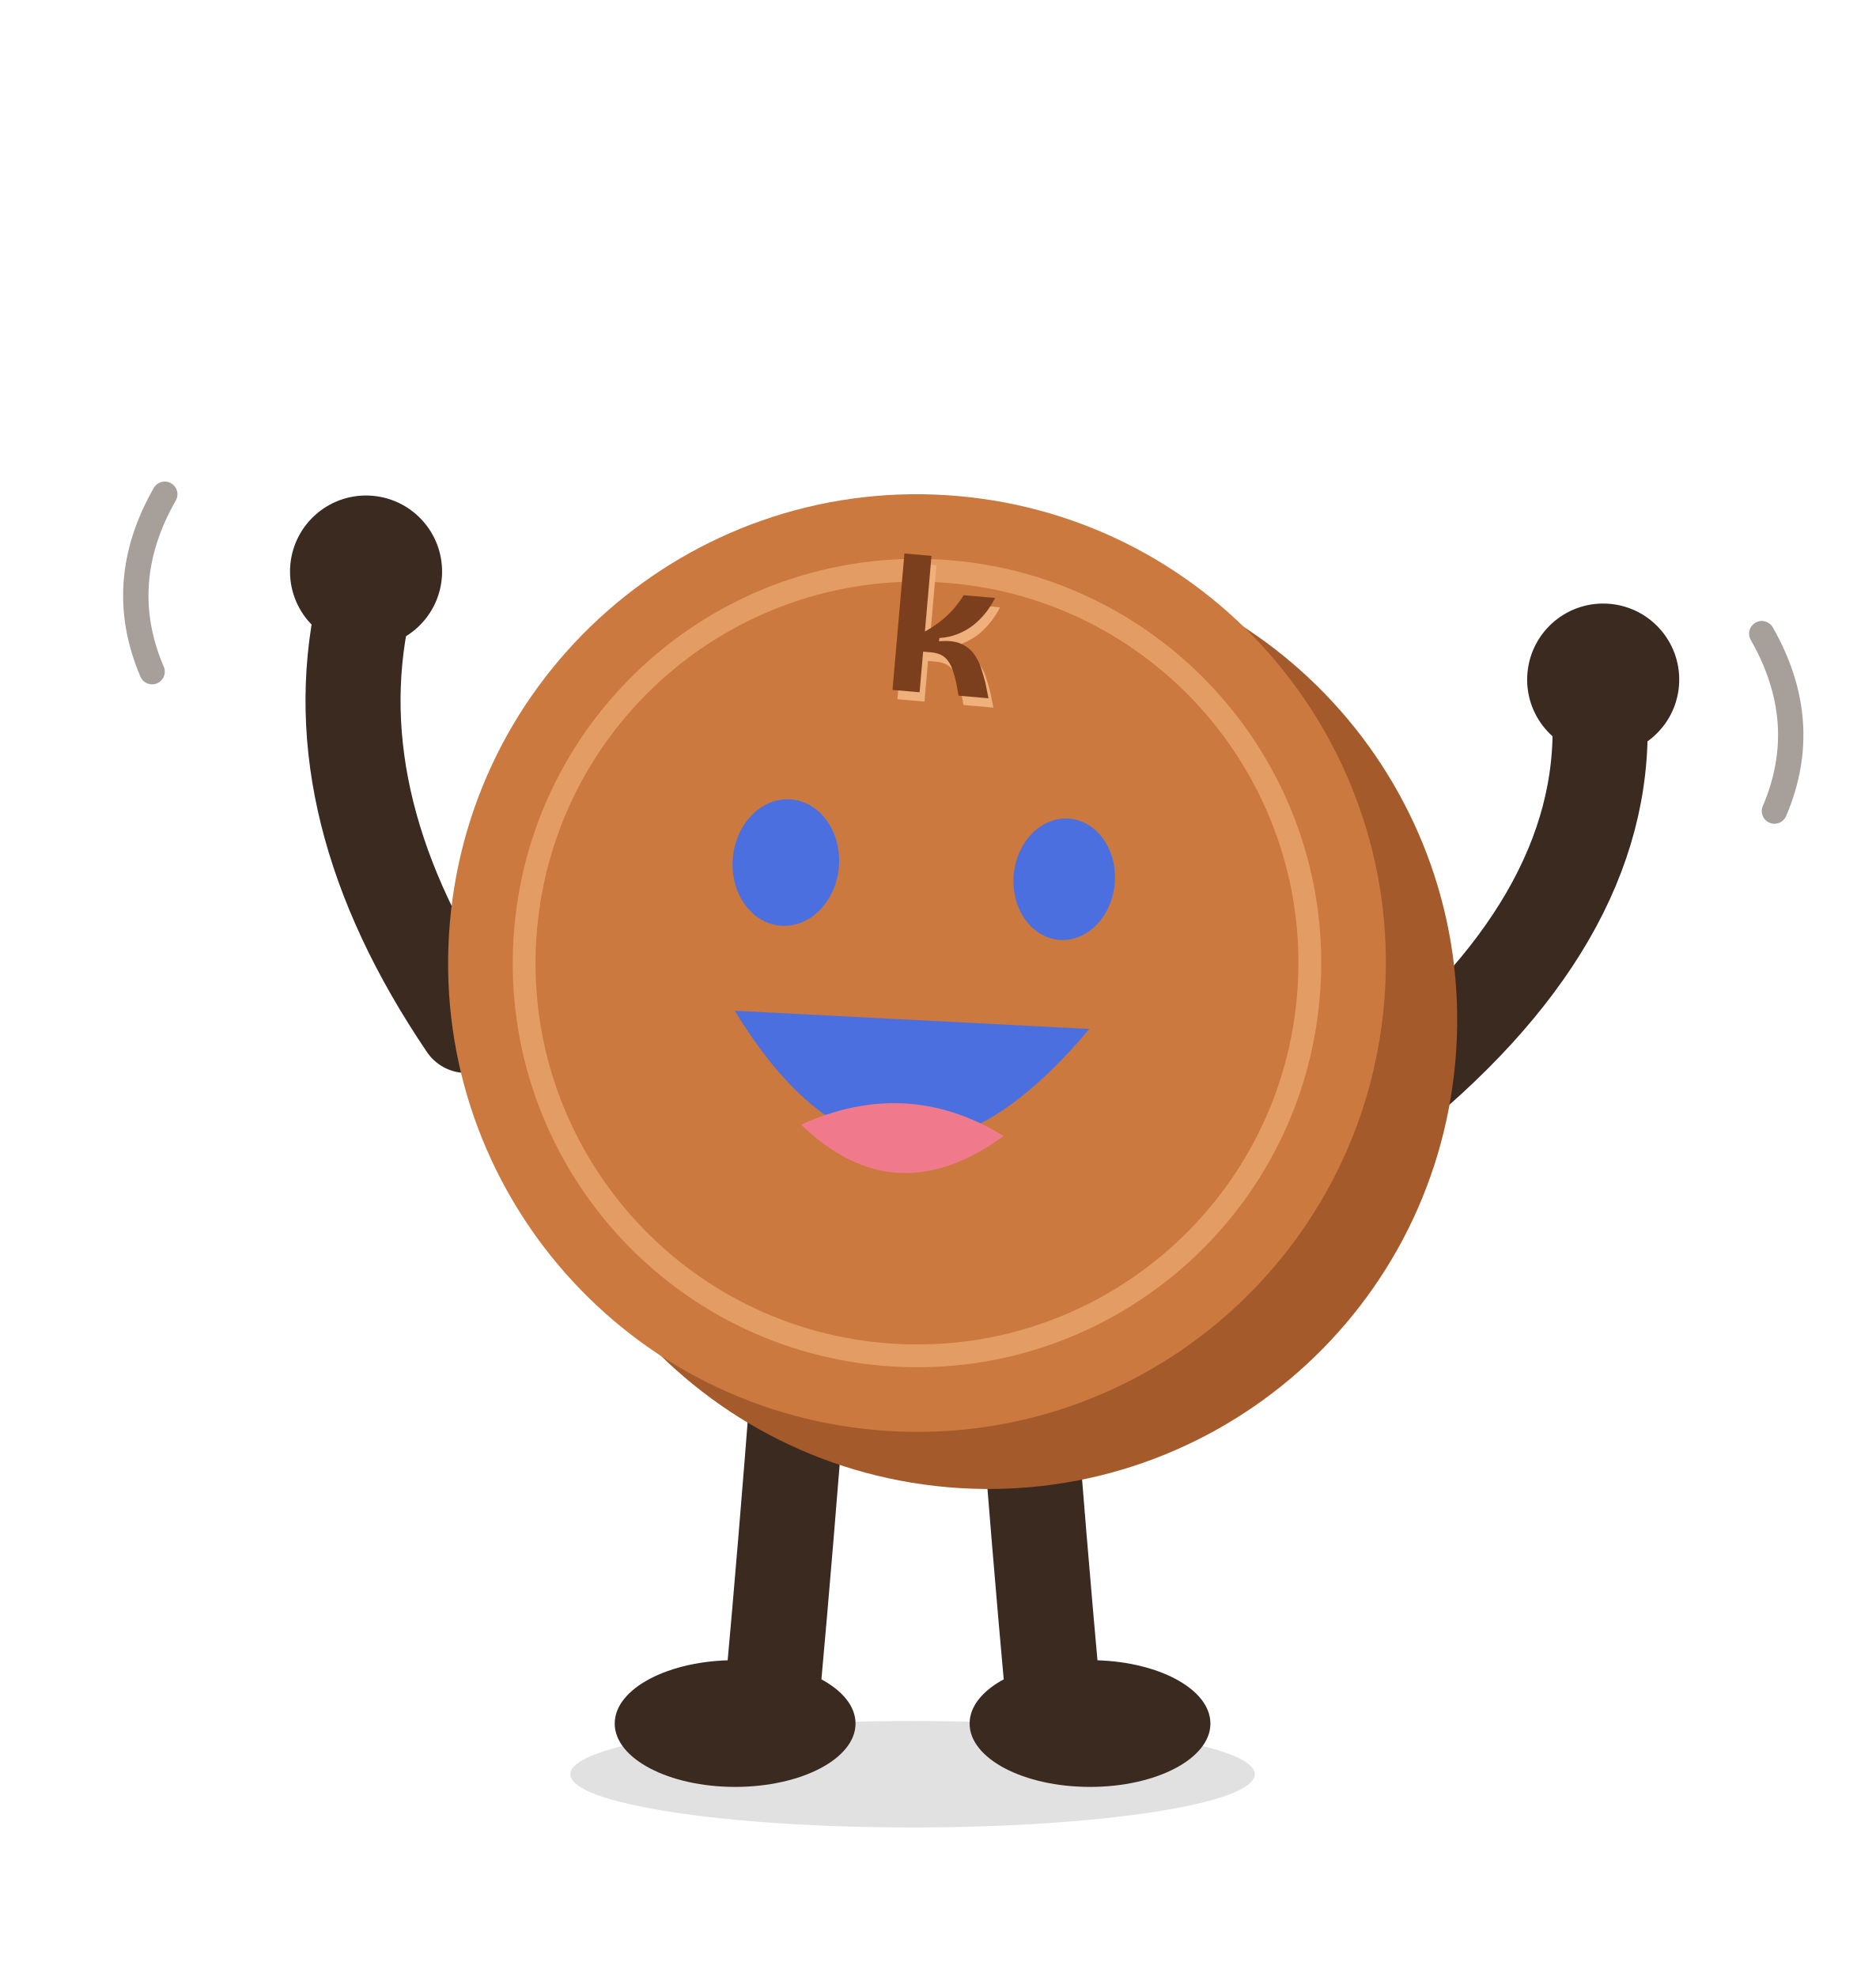
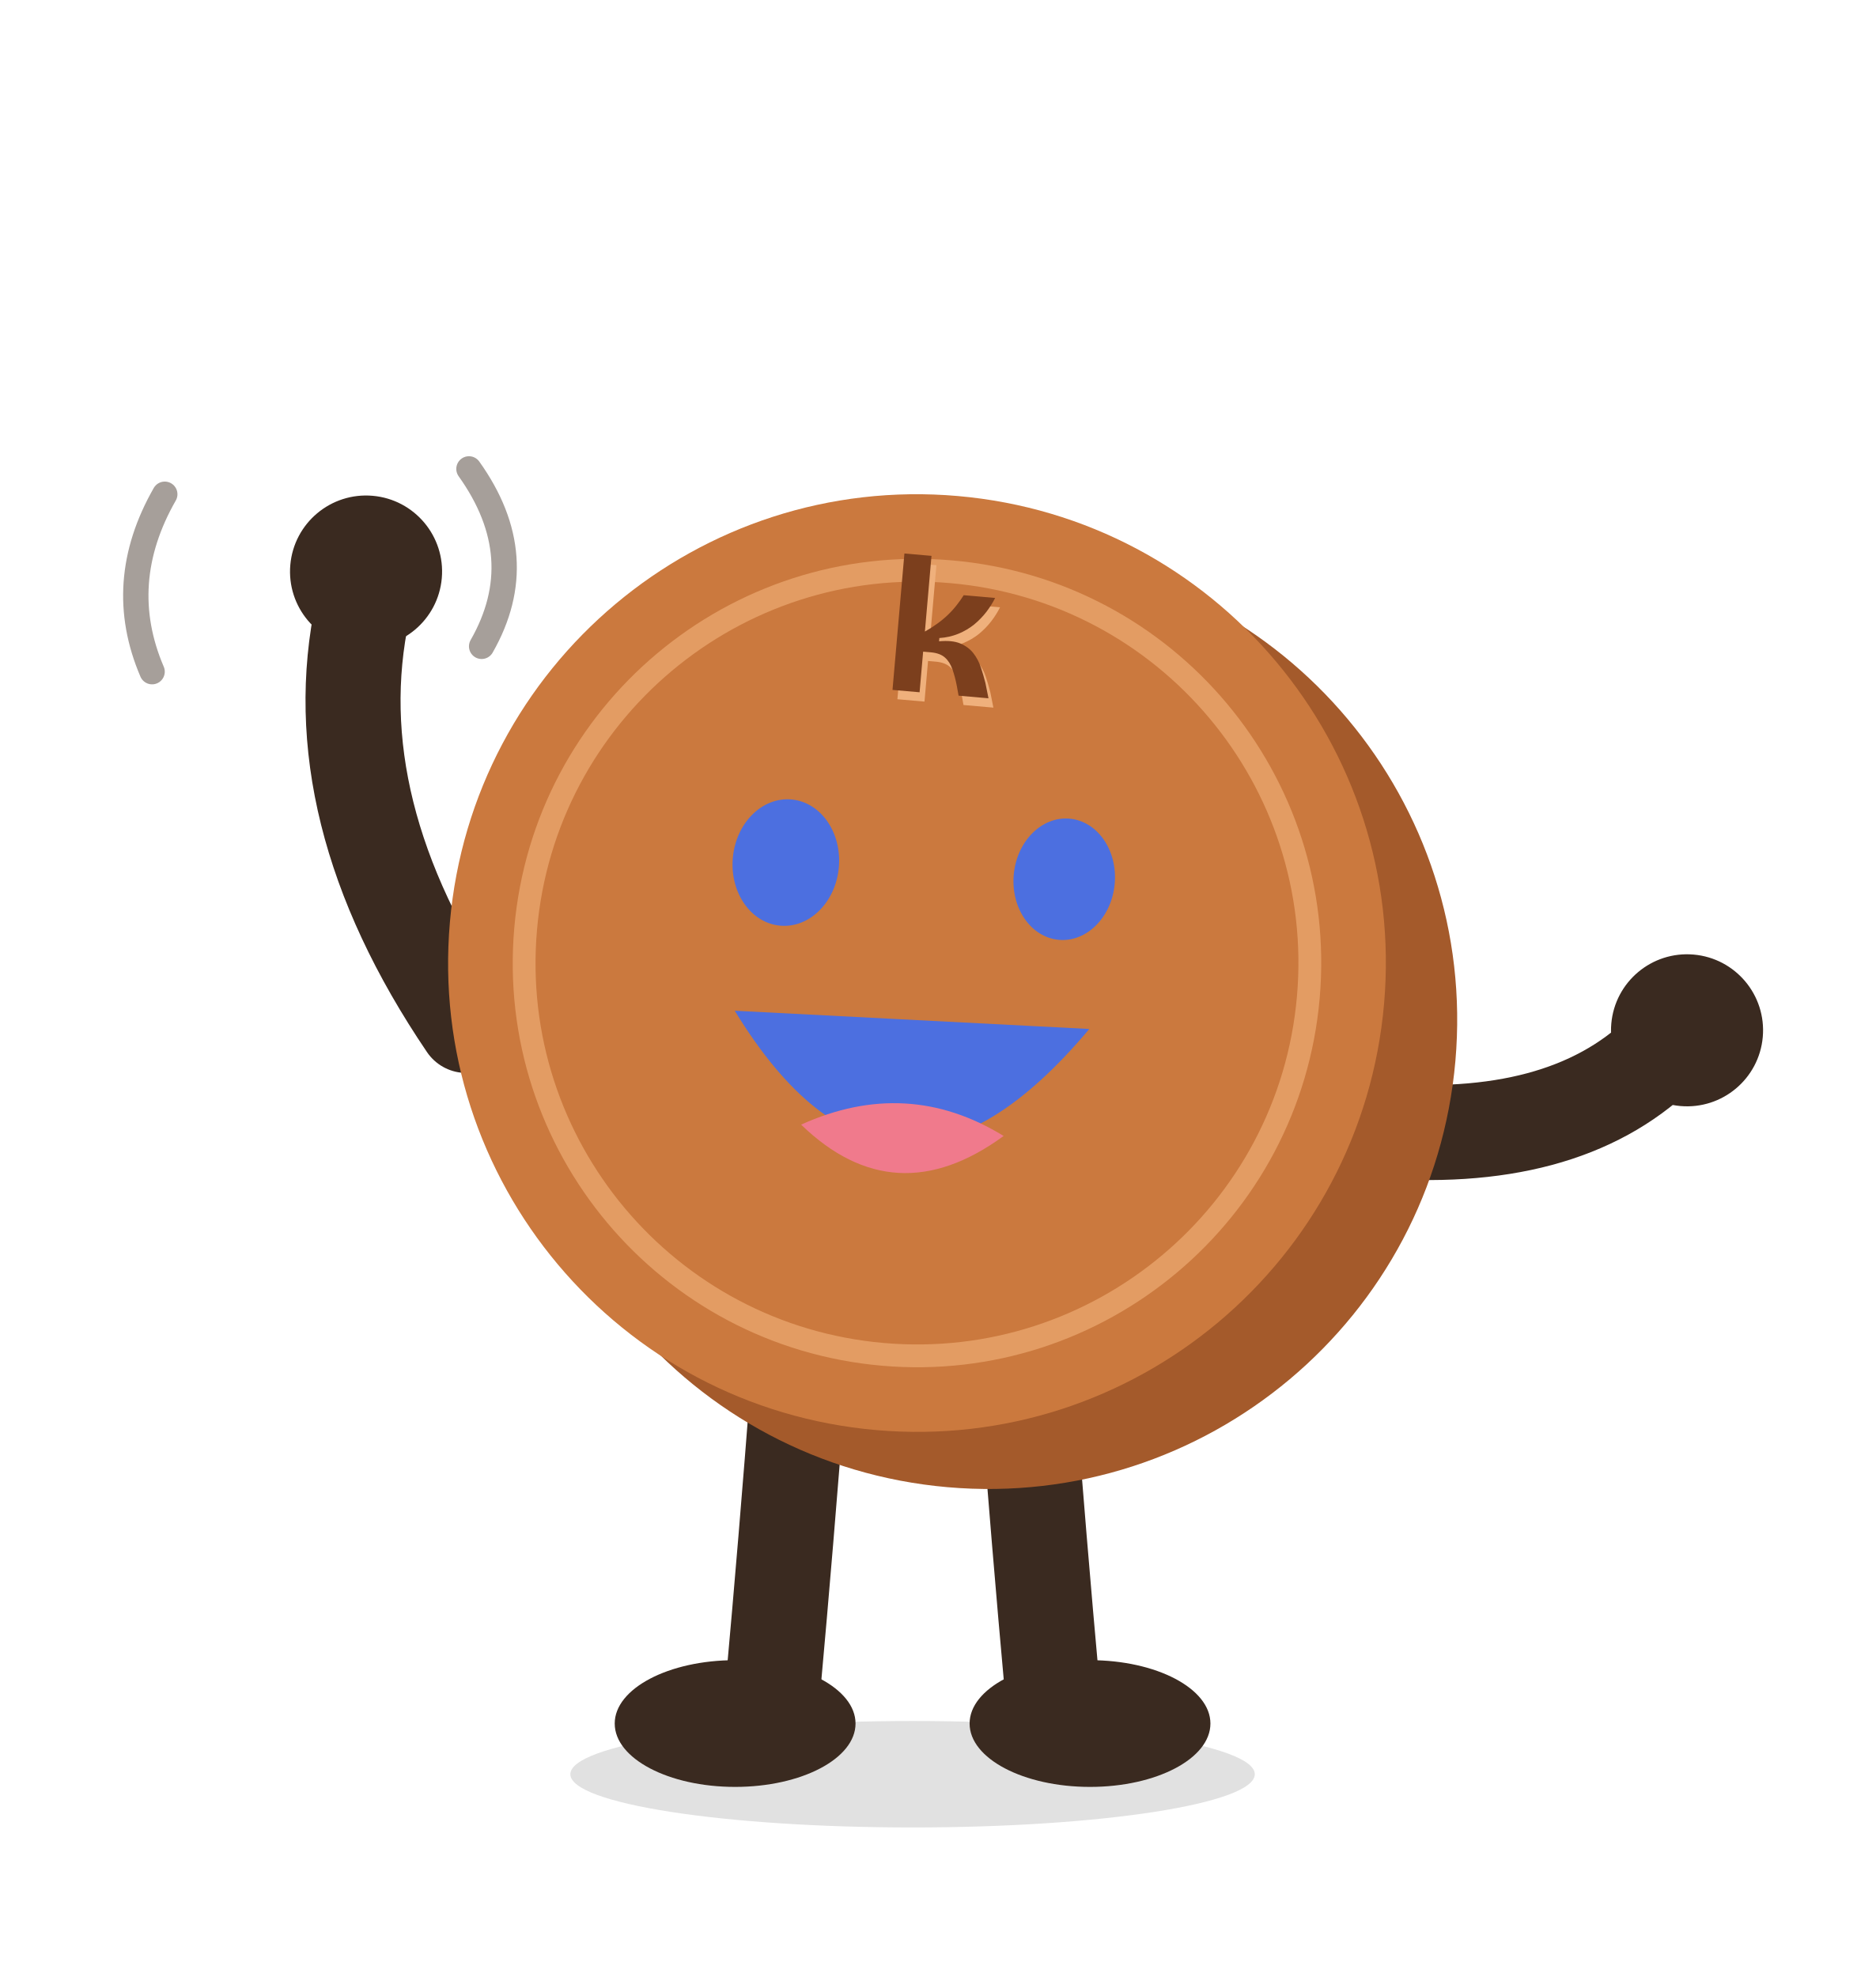
<svg xmlns="http://www.w3.org/2000/svg" viewBox="0 0 148 156" width="592" height="624">
  <g id="kopikas" transform="translate(12 6)">
    <g>
      <g>
        <g>
          <ellipse cx="60" cy="134" ry="4.2" rx="27" fill="#000000" fill-opacity="0.12" id="shadow" />
          <g>
            <g>
              <g id="leg-left">
                <path stroke-width="7.5" stroke-linecap="round" fill="none" d="M51 103 Q50 116 49 127" stroke="#3a2a20" />
                <ellipse rx="9.5" ry="5" cx="46" cy="130" fill="#3a2a20" />
              </g>
              <g id="leg-right">
                <path stroke-width="7.5" stroke-linecap="round" fill="none" d="M69 103 Q70 116 71 127" stroke="#3a2a20" />
                <ellipse rx="9.5" ry="5" cx="74" cy="130" fill="#3a2a20" />
              </g>
              <g id="body">
                <g transform="matrix(0.996 0.087 -0.087 0.996 6.678 -4.948)" id="tilt">
                  <g id="arm-left">
                    <path stroke-width="7.5" stroke-linecap="round" fill="none" d="M25 78 Q12 62 14 46" stroke="#3a2a20" />
                    <circle r="6" cx="14" cy="43" fill="#3a2a20" />
                  </g>
                  <g id="arm-right">
-                     <path stroke-width="7.5" stroke-linecap="round" fill="none" d="M97 78 Q114 62 112 46" stroke="#3a2a20" />
-                     <circle r="6" cx="112" cy="43" fill="#3a2a20" />
+                     <path stroke-width="7.5" stroke-linecap="round" fill="none" d="M97 80 Q112 80 119 72" stroke="#3a2a20" />
+                     <circle r="6" cx="121" cy="70" fill="#3a2a20" />
                  </g>
                  <g id="coin">
                    <circle cx="66" cy="74" r="37" fill="#A45A2B" id="coin-edge" />
                    <circle cx="60" cy="70" r="37" fill="#CB793E" id="coin-face" />
                    <circle cx="60" cy="70" r="31" fill="none" stroke="#E39C63" stroke-width="1.8" id="coin-ring" />
                    <g id="k">
                      <path d="M11.18 23.6 L11.18 8.59 L14.16 8.59 L14.16 16.92 Q14.81 16.48 15.41 15.96 Q16.01 15.45 16.51 14.88 Q17.0 14.32 17.38 13.73 Q17.77 13.14 18.05 12.58 L21.51 12.58 Q21.2 13.37 20.69 14.18 Q20.17 14.99 19.47 15.68 Q18.76 16.36 17.84 16.84 Q16.91 17.32 15.8 17.49 L15.8 17.85 Q17.21 17.59 18.13 17.88 Q19.06 18.18 19.66 18.82 Q20.25 19.46 20.61 20.29 Q20.97 21.12 21.26 21.96 L21.74 23.6 L18.45 23.6 L18.17 22.57 Q17.88 21.54 17.52 20.77 Q17.17 19.99 16.59 19.56 Q16.01 19.13 15.0 19.13 L14.16 19.13 L14.16 23.6 L11.18 23.6 Z" fill="#EFB07C" transform="translate(48.6 32.4) scale(0.72)" />
                      <path d="M11.18 23.6 L11.18 8.59 L14.16 8.59 L14.16 16.92 Q14.81 16.48 15.41 15.96 Q16.01 15.45 16.51 14.88 Q17.0 14.32 17.38 13.73 Q17.77 13.14 18.05 12.58 L21.51 12.58 Q21.2 13.37 20.69 14.18 Q20.17 14.99 19.47 15.68 Q18.76 16.36 17.84 16.84 Q16.91 17.32 15.8 17.49 L15.8 17.85 Q17.21 17.59 18.13 17.88 Q19.06 18.18 19.66 18.82 Q20.25 19.46 20.61 20.29 Q20.97 21.12 21.26 21.96 L21.74 23.6 L18.45 23.6 L18.17 22.57 Q17.88 21.54 17.52 20.77 Q17.17 19.99 16.59 19.56 Q16.01 19.13 15.0 19.13 L14.16 19.13 L14.16 23.6 L11.18 23.6 Z" fill="#7C3F1D" transform="translate(48.15 31.7) scale(0.72)" />
                    </g>
                  </g>
                  <g id="eyes">
                    <g>
                      <ellipse cx="49" cy="63" rx="4.2" ry="5" fill="#4C6FE0" />
                      <ellipse cx="71" cy="62.4" rx="4" ry="4.8" fill="#4C6FE0" />
                    </g>
                  </g>
                  <g id="mouth">
                    <path d="M46 75 Q60 94 74 74 Z" fill="#4C6FE0" />
                    <path d="M52 83.5 Q60 90 68 83 Q60 79 52 83.5 Z" fill="#F07A8C" />
                  </g>
                </g>
              </g>
              <g id="wave-marks">
                <path d="M1 33 Q-3 40 0 47" stroke-width="2" fill="none" stroke-linecap="round" opacity=".45" stroke="#3a2a20" />
-                 <path d="M127 44 Q131 51 128 58" stroke-width="2" fill="none" stroke-linecap="round" opacity=".45" stroke="#3a2a20" />
+                 <path d="M25 31 Q30 38 26 45" stroke-width="2" fill="none" stroke-linecap="round" opacity=".45" stroke="#3a2a20" />
              </g>
            </g>
          </g>
        </g>
      </g>
    </g>
  </g>
</svg>
